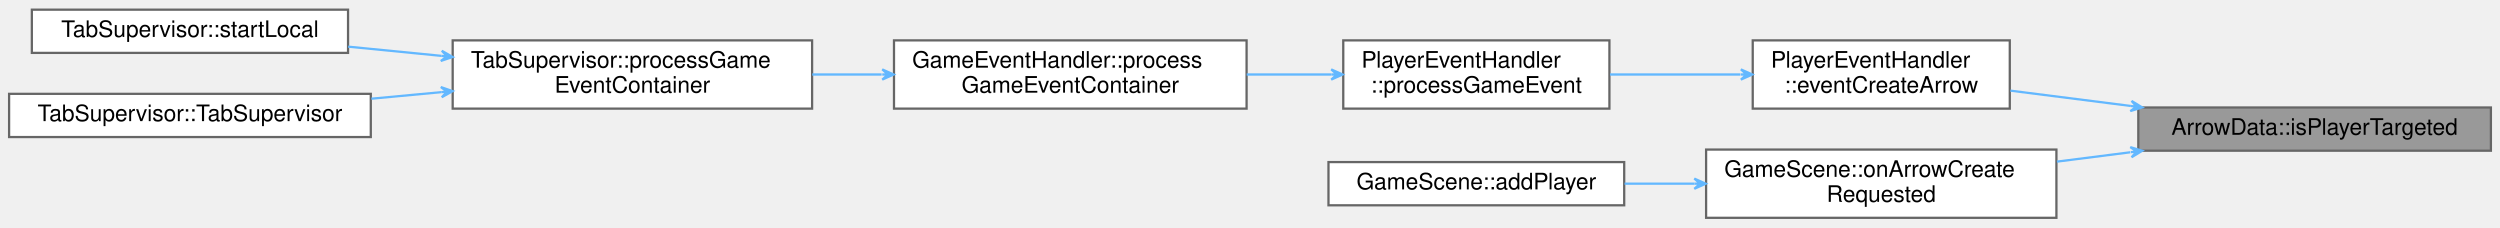
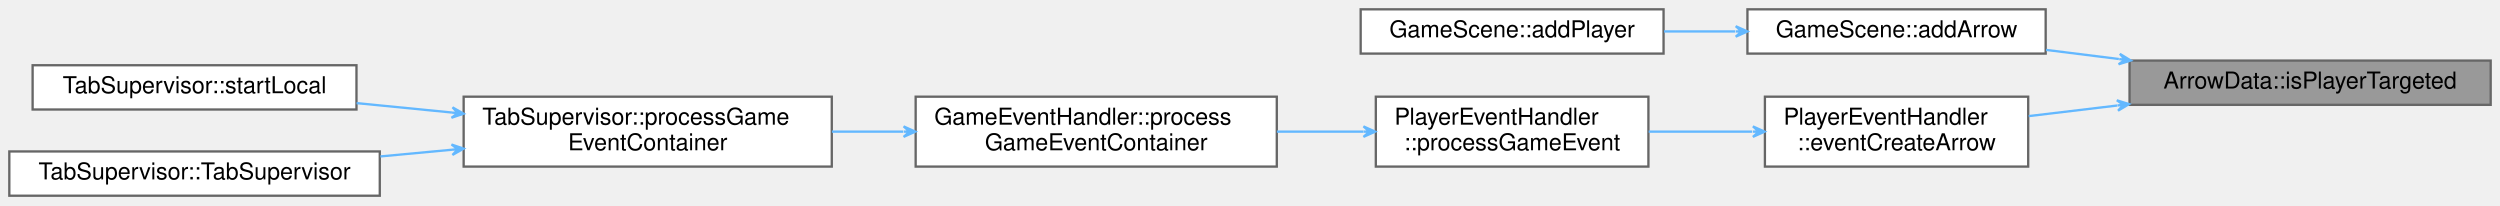
- <svg xmlns="http://www.w3.org/2000/svg" xmlns:xlink="http://www.w3.org/1999/xlink" width="1099pt" height="100pt" viewBox="0.00 0.00 1099.00 99.50">
-   <g id="graph0" class="graph" transform="scale(1 1) rotate(0) translate(4 95.5)">
+ <svg xmlns="http://www.w3.org/2000/svg" xmlns:xlink="http://www.w3.org/1999/xlink" width="1073pt" height="88pt" viewBox="0.00 0.00 1073.00 88.00">
+   <g id="graph0" class="graph" transform="scale(1 1) rotate(0) translate(4 84)">
    <g id="Node000001" class="node">
      <g id="a_Node000001">
        <a xlink:title=" ">
-           <polygon fill="#999999" stroke="#666666" points="1091,-48.5 936,-48.5 936,-29.5 1091,-29.5 1091,-48.5" />
-           <text text-anchor="middle" x="1013.5" y="-36.5" font-family="Helvetica,sans-Serif" font-size="10.00">ArrowData::isPlayerTargeted</text>
+           <polygon fill="#999999" stroke="#666666" points="1065,-58 910,-58 910,-39 1065,-39 1065,-58" />
+           <text text-anchor="middle" x="987.5" y="-46" font-family="Helvetica,sans-Serif" font-size="10.00">ArrowData::isPlayerTargeted</text>
        </a>
      </g>
    </g>
    <g id="Node000002" class="node">
      <g id="a_Node000002">
-         <a xlink:href="../../de/d38/classPlayerEventHandler.html#a8945bbef4d5e97190b0e06a81d18497f" target="_top" xlink:title=" ">
-           <polygon fill="white" stroke="#666666" points="879.5,-78 766.5,-78 766.5,-48 879.5,-48 879.5,-78" />
-           <text text-anchor="start" x="774.5" y="-66" font-family="Helvetica,sans-Serif" font-size="10.00">PlayerEventHandler</text>
-           <text text-anchor="middle" x="823" y="-55" font-family="Helvetica,sans-Serif" font-size="10.00">::eventCreateArrow</text>
+         <a xlink:href="../../db/d9f/classGameScene.html#a4433170d623f72e2c5e0d8f8e0550db1" target="_top" xlink:title="Directly modifies the scene.">
+           <polygon fill="white" stroke="#666666" points="874,-80 746,-80 746,-61 874,-61 874,-80" />
+           <text text-anchor="middle" x="810" y="-68" font-family="Helvetica,sans-Serif" font-size="10.00">GameScene::addArrow</text>
        </a>
      </g>
    </g>
    <g id="edge1_Node000001_Node000002" class="edge">
      <g id="a_edge1_Node000001_Node000002">
        <a xlink:title=" ">
-           <path fill="none" stroke="#63b8ff" d="M932.72,-49.16C914.9,-51.43 896.38,-53.78 879.77,-55.9" />
-           <polygon fill="#63b8ff" stroke="#63b8ff" points="937.73,-48.52 933.05,-51.38 935.25,-48.84 932.77,-49.15 932.77,-49.15 932.77,-49.15 935.25,-48.84 932.48,-46.92 937.73,-48.52 937.73,-48.52" />
+           <path fill="none" stroke="#63b8ff" d="M905.41,-58.67C894.92,-59.98 884.31,-61.31 874.17,-62.58" />
+           <polygon fill="#63b8ff" stroke="#63b8ff" points="910.54,-58.02 905.86,-60.88 908.06,-58.33 905.58,-58.64 905.58,-58.64 905.58,-58.64 908.06,-58.33 905.3,-56.41 910.54,-58.02 910.54,-58.02" />
        </a>
      </g>
    </g>
-     <g id="Node000008" class="node">
-       <g id="a_Node000008">
-         <a xlink:href="../../db/d9f/classGameScene.html#a22c6c21bab59acf8ea72f4e5b32a8829" target="_top" xlink:title=" ">
-           <polygon fill="white" stroke="#666666" points="900,-30 746,-30 746,0 900,0 900,-30" />
-           <text text-anchor="start" x="754" y="-18" font-family="Helvetica,sans-Serif" font-size="10.00">GameScene::onArrowCreate</text>
-           <text text-anchor="middle" x="823" y="-7" font-family="Helvetica,sans-Serif" font-size="10.00">Requested</text>
+     <g id="Node000004" class="node">
+       <g id="a_Node000004">
+         <a xlink:href="../../de/d38/classPlayerEventHandler.html#a8945bbef4d5e97190b0e06a81d18497f" target="_top" xlink:title=" ">
+           <polygon fill="white" stroke="#666666" points="866.5,-42.5 753.5,-42.5 753.5,-12.5 866.5,-12.5 866.5,-42.5" />
+           <text text-anchor="start" x="761.5" y="-30.5" font-family="Helvetica,sans-Serif" font-size="10.00">PlayerEventHandler</text>
+           <text text-anchor="middle" x="810" y="-19.5" font-family="Helvetica,sans-Serif" font-size="10.00">::eventCreateArrow</text>
        </a>
      </g>
    </g>
-     <g id="edge7_Node000001_Node000008" class="edge">
-       <g id="a_edge7_Node000001_Node000008">
+     <g id="edge3_Node000001_Node000004" class="edge">
+       <g id="a_edge3_Node000001_Node000004">
        <a xlink:title=" ">
-           <path fill="none" stroke="#63b8ff" d="M932.5,-28.81C921.8,-27.45 910.85,-26.06 900.22,-24.7" />
-           <polygon fill="#63b8ff" stroke="#63b8ff" points="937.73,-29.48 932.48,-31.08 935.25,-29.16 932.77,-28.85 932.77,-28.85 932.77,-28.85 935.25,-29.16 933.05,-26.62 937.73,-29.48 937.73,-29.48" />
+           <path fill="none" stroke="#63b8ff" d="M904.67,-38.71C891.82,-37.17 878.81,-35.61 866.73,-34.17" />
+           <polygon fill="#63b8ff" stroke="#63b8ff" points="909.78,-39.32 904.55,-40.96 907.3,-39.02 904.81,-38.73 904.81,-38.73 904.81,-38.73 907.3,-39.02 905.08,-36.49 909.78,-39.32 909.78,-39.32" />
        </a>
      </g>
    </g>
    <g id="Node000003" class="node">
      <g id="a_Node000003">
-         <a xlink:href="../../de/d38/classPlayerEventHandler.html#a0c4c71f0f775e5b4b9513bb2f3b7cb54" target="_top" xlink:title=" ">
-           <polygon fill="white" stroke="#666666" points="703.5,-78 586.5,-78 586.5,-48 703.5,-48 703.5,-78" />
-           <text text-anchor="start" x="594.5" y="-66" font-family="Helvetica,sans-Serif" font-size="10.00">PlayerEventHandler</text>
-           <text text-anchor="middle" x="645" y="-55" font-family="Helvetica,sans-Serif" font-size="10.00">::processGameEvent</text>
+         <a xlink:href="../../db/d9f/classGameScene.html#ac7d9ec46a3c66281bf00e72965b299c7" target="_top" xlink:title="Adds a player to the scene and stores their graphics item.">
+           <polygon fill="white" stroke="#666666" points="710,-80 580,-80 580,-61 710,-61 710,-80" />
+           <text text-anchor="middle" x="645" y="-68" font-family="Helvetica,sans-Serif" font-size="10.00">GameScene::addPlayer</text>
        </a>
      </g>
    </g>
    <g id="edge2_Node000002_Node000003" class="edge">
      <g id="a_edge2_Node000002_Node000003">
        <a xlink:title=" ">
-           <path fill="none" stroke="#63b8ff" d="M761.12,-63C742.52,-63 722.13,-63 703.75,-63" />
-           <polygon fill="#63b8ff" stroke="#63b8ff" points="766.31,-63 761.31,-65.25 763.81,-63 761.31,-63 761.31,-63 761.31,-63 763.81,-63 761.31,-60.75 766.31,-63 766.31,-63" />
-         </a>
-       </g>
-     </g>
-     <g id="Node000004" class="node">
-       <g id="a_Node000004">
-         <a xlink:href="../../d7/db2/classGameEventHandler.html#a0314b457308fd96a157f68d780e717ef" target="_top" xlink:title=" ">
-           <polygon fill="white" stroke="#666666" points="544,-78 389,-78 389,-48 544,-48 544,-78" />
-           <text text-anchor="start" x="397" y="-66" font-family="Helvetica,sans-Serif" font-size="10.00">GameEventHandler::process</text>
-           <text text-anchor="middle" x="466.5" y="-55" font-family="Helvetica,sans-Serif" font-size="10.00">GameEventContainer</text>
-         </a>
-       </g>
-     </g>
-     <g id="edge3_Node000003_Node000004" class="edge">
-       <g id="a_edge3_Node000003_Node000004">
-         <a xlink:title=" ">
-           <path fill="none" stroke="#63b8ff" d="M581.11,-63C569.1,-63 556.42,-63 544.04,-63" />
-           <polygon fill="#63b8ff" stroke="#63b8ff" points="586.21,-63 581.21,-65.25 583.71,-63 581.21,-63 581.21,-63 581.21,-63 583.71,-63 581.21,-60.75 586.21,-63 586.21,-63" />
+           <path fill="none" stroke="#63b8ff" d="M740.72,-70.5C730.61,-70.5 720.22,-70.5 710.2,-70.5" />
+           <polygon fill="#63b8ff" stroke="#63b8ff" points="745.98,-70.5 740.98,-72.75 743.48,-70.5 740.98,-70.5 740.98,-70.5 740.98,-70.5 743.48,-70.5 740.98,-68.25 745.98,-70.5 745.98,-70.5" />
        </a>
      </g>
    </g>
    <g id="Node000005" class="node">
      <g id="a_Node000005">
-         <a xlink:href="../../dd/d81/classTabSupervisor.html#ab31f2589bbdc2d7948e0223f403c6d3f" target="_top" xlink:title=" ">
-           <polygon fill="white" stroke="#666666" points="353,-78 195,-78 195,-48 353,-48 353,-78" />
-           <text text-anchor="start" x="203" y="-66" font-family="Helvetica,sans-Serif" font-size="10.00">TabSupervisor::processGame</text>
-           <text text-anchor="middle" x="274" y="-55" font-family="Helvetica,sans-Serif" font-size="10.00">EventContainer</text>
+         <a xlink:href="../../de/d38/classPlayerEventHandler.html#a0c4c71f0f775e5b4b9513bb2f3b7cb54" target="_top" xlink:title=" ">
+           <polygon fill="white" stroke="#666666" points="703.5,-42.5 586.5,-42.5 586.5,-12.5 703.5,-12.5 703.5,-42.5" />
+           <text text-anchor="start" x="594.5" y="-30.5" font-family="Helvetica,sans-Serif" font-size="10.00">PlayerEventHandler</text>
+           <text text-anchor="middle" x="645" y="-19.5" font-family="Helvetica,sans-Serif" font-size="10.00">::processGameEvent</text>
        </a>
      </g>
    </g>
    <g id="edge4_Node000004_Node000005" class="edge">
      <g id="a_edge4_Node000004_Node000005">
        <a xlink:title=" ">
-           <path fill="none" stroke="#63b8ff" d="M383.57,-63C373.45,-63 363.12,-63 353.06,-63" />
-           <polygon fill="#63b8ff" stroke="#63b8ff" points="388.84,-63 383.84,-65.25 386.34,-63 383.84,-63 383.84,-63 383.84,-63 386.34,-63 383.84,-60.75 388.84,-63 388.84,-63" />
+           <path fill="none" stroke="#63b8ff" d="M748.05,-27.5C733.49,-27.5 718.01,-27.5 703.61,-27.5" />
+           <polygon fill="#63b8ff" stroke="#63b8ff" points="753.36,-27.5 748.36,-29.75 750.86,-27.5 748.36,-27.5 748.36,-27.5 748.36,-27.5 750.86,-27.5 748.36,-25.25 753.36,-27.5 753.36,-27.5" />
        </a>
      </g>
    </g>
    <g id="Node000006" class="node">
      <g id="a_Node000006">
-         <a xlink:href="../../dd/d81/classTabSupervisor.html#a8074f0055d28b105a9cbebae8b1c7b25" target="_top" xlink:title=" ">
-           <polygon fill="white" stroke="#666666" points="149,-91.5 10,-91.5 10,-72.5 149,-72.5 149,-91.5" />
-           <text text-anchor="middle" x="79.5" y="-79.5" font-family="Helvetica,sans-Serif" font-size="10.00">TabSupervisor::startLocal</text>
+         <a xlink:href="../../d7/db2/classGameEventHandler.html#a0314b457308fd96a157f68d780e717ef" target="_top" xlink:title=" ">
+           <polygon fill="white" stroke="#666666" points="544,-42.5 389,-42.5 389,-12.5 544,-12.5 544,-42.5" />
+           <text text-anchor="start" x="397" y="-30.5" font-family="Helvetica,sans-Serif" font-size="10.00">GameEventHandler::process</text>
+           <text text-anchor="middle" x="466.5" y="-19.5" font-family="Helvetica,sans-Serif" font-size="10.00">GameEventContainer</text>
        </a>
      </g>
    </g>
    <g id="edge5_Node000005_Node000006" class="edge">
      <g id="a_edge5_Node000005_Node000006">
        <a xlink:title=" ">
-           <path fill="none" stroke="#63b8ff" d="M189.97,-71.2C176.31,-72.54 162.29,-73.93 149.04,-75.24" />
-           <polygon fill="#63b8ff" stroke="#63b8ff" points="194.98,-70.7 190.23,-73.43 192.49,-70.95 190,-71.19 190,-71.19 190,-71.19 192.49,-70.95 189.78,-68.95 194.98,-70.7 194.98,-70.7" />
+           <path fill="none" stroke="#63b8ff" d="M581.11,-27.5C569.1,-27.5 556.42,-27.5 544.04,-27.5" />
+           <polygon fill="#63b8ff" stroke="#63b8ff" points="586.21,-27.5 581.21,-29.75 583.71,-27.5 581.21,-27.5 581.21,-27.5 581.21,-27.5 583.71,-27.5 581.21,-25.25 586.21,-27.5 586.21,-27.5" />
        </a>
      </g>
    </g>
    <g id="Node000007" class="node">
      <g id="a_Node000007">
-         <a xlink:href="../../dd/d81/classTabSupervisor.html#a5e6baf23ec25ba9c7d95138c2b76b234" target="_top" xlink:title=" ">
-           <polygon fill="white" stroke="#666666" points="159,-54.5 0,-54.5 0,-35.5 159,-35.5 159,-54.5" />
-           <text text-anchor="middle" x="79.5" y="-42.5" font-family="Helvetica,sans-Serif" font-size="10.00">TabSupervisor::TabSupervisor</text>
+         <a xlink:href="../../dd/d81/classTabSupervisor.html#ab31f2589bbdc2d7948e0223f403c6d3f" target="_top" xlink:title=" ">
+           <polygon fill="white" stroke="#666666" points="353,-42.5 195,-42.5 195,-12.5 353,-12.5 353,-42.5" />
+           <text text-anchor="start" x="203" y="-30.5" font-family="Helvetica,sans-Serif" font-size="10.00">TabSupervisor::processGame</text>
+           <text text-anchor="middle" x="274" y="-19.5" font-family="Helvetica,sans-Serif" font-size="10.00">EventContainer</text>
        </a>
      </g>
    </g>
-     <g id="edge6_Node000005_Node000007" class="edge">
-       <g id="a_edge6_Node000005_Node000007">
+     <g id="edge6_Node000006_Node000007" class="edge">
+       <g id="a_edge6_Node000006_Node000007">
        <a xlink:title=" ">
-           <path fill="none" stroke="#63b8ff" d="M189.99,-55.24C179.79,-54.28 169.39,-53.31 159.26,-52.36" />
-           <polygon fill="#63b8ff" stroke="#63b8ff" points="194.98,-55.7 189.79,-57.48 192.49,-55.47 190,-55.24 190,-55.24 190,-55.24 192.49,-55.47 190.21,-53 194.98,-55.7 194.98,-55.7" />
+           <path fill="none" stroke="#63b8ff" d="M383.57,-27.5C373.45,-27.5 363.12,-27.5 353.06,-27.5" />
+           <polygon fill="#63b8ff" stroke="#63b8ff" points="388.84,-27.5 383.84,-29.75 386.34,-27.5 383.84,-27.5 383.84,-27.5 383.84,-27.5 386.34,-27.5 383.84,-25.25 388.84,-27.5 388.84,-27.5" />
+         </a>
+       </g>
+     </g>
+     <g id="Node000008" class="node">
+       <g id="a_Node000008">
+         <a xlink:href="../../dd/d81/classTabSupervisor.html#a8074f0055d28b105a9cbebae8b1c7b25" target="_top" xlink:title=" ">
+           <polygon fill="white" stroke="#666666" points="149,-56 10,-56 10,-37 149,-37 149,-56" />
+           <text text-anchor="middle" x="79.5" y="-44" font-family="Helvetica,sans-Serif" font-size="10.00">TabSupervisor::startLocal</text>
+         </a>
+       </g>
+     </g>
+     <g id="edge7_Node000007_Node000008" class="edge">
+       <g id="a_edge7_Node000007_Node000008">
+         <a xlink:title=" ">
+           <path fill="none" stroke="#63b8ff" d="M189.97,-35.7C176.31,-37.04 162.29,-38.43 149.04,-39.74" />
+           <polygon fill="#63b8ff" stroke="#63b8ff" points="194.98,-35.2 190.23,-37.93 192.49,-35.45 190,-35.69 190,-35.69 190,-35.69 192.49,-35.45 189.78,-33.45 194.98,-35.2 194.98,-35.2" />
        </a>
      </g>
    </g>
    <g id="Node000009" class="node">
      <g id="a_Node000009">
-         <a xlink:href="../../db/d9f/classGameScene.html#ac7d9ec46a3c66281bf00e72965b299c7" target="_top" xlink:title="Adds a player to the scene and stores their graphics item.">
-           <polygon fill="white" stroke="#666666" points="710,-24.5 580,-24.5 580,-5.5 710,-5.5 710,-24.5" />
-           <text text-anchor="middle" x="645" y="-12.5" font-family="Helvetica,sans-Serif" font-size="10.00">GameScene::addPlayer</text>
+         <a xlink:href="../../dd/d81/classTabSupervisor.html#a5e6baf23ec25ba9c7d95138c2b76b234" target="_top" xlink:title=" ">
+           <polygon fill="white" stroke="#666666" points="159,-19 0,-19 0,0 159,0 159,-19" />
+           <text text-anchor="middle" x="79.5" y="-7" font-family="Helvetica,sans-Serif" font-size="10.00">TabSupervisor::TabSupervisor</text>
        </a>
      </g>
    </g>
-     <g id="edge8_Node000008_Node000009" class="edge">
-       <g id="a_edge8_Node000008_Node000009">
+     <g id="edge8_Node000007_Node000009" class="edge">
+       <g id="a_edge8_Node000007_Node000009">
        <a xlink:title=" ">
-           <path fill="none" stroke="#63b8ff" d="M740.8,-15C730.52,-15 720.12,-15 710.16,-15" />
-           <polygon fill="#63b8ff" stroke="#63b8ff" points="745.83,-15 740.83,-17.25 743.33,-15 740.83,-15 740.83,-15 740.83,-15 743.33,-15 740.83,-12.75 745.83,-15 745.83,-15" />
+           <path fill="none" stroke="#63b8ff" d="M189.99,-19.74C179.79,-18.78 169.39,-17.81 159.26,-16.86" />
+           <polygon fill="#63b8ff" stroke="#63b8ff" points="194.98,-20.2 189.79,-21.98 192.49,-19.97 190,-19.74 190,-19.74 190,-19.74 192.49,-19.97 190.21,-17.5 194.98,-20.2 194.98,-20.2" />
        </a>
      </g>
    </g>
  </g>
</svg>
